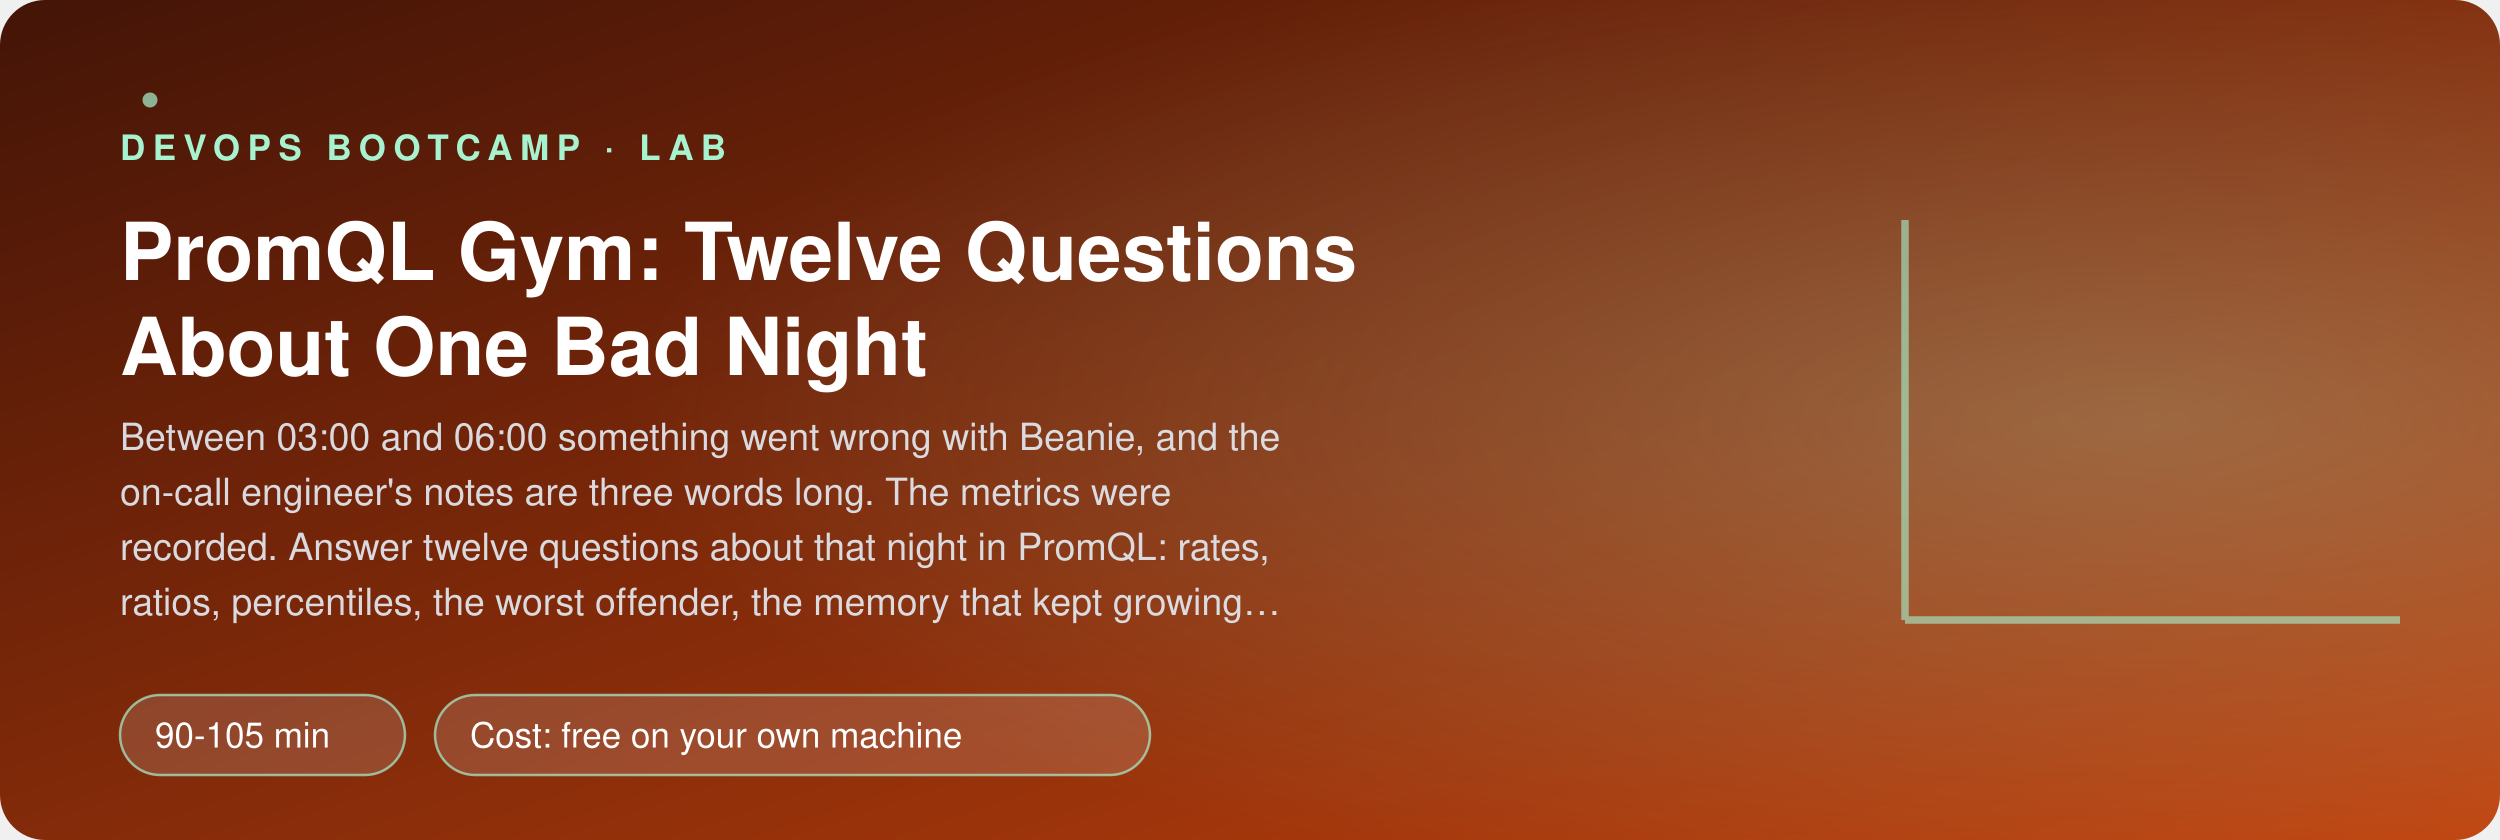
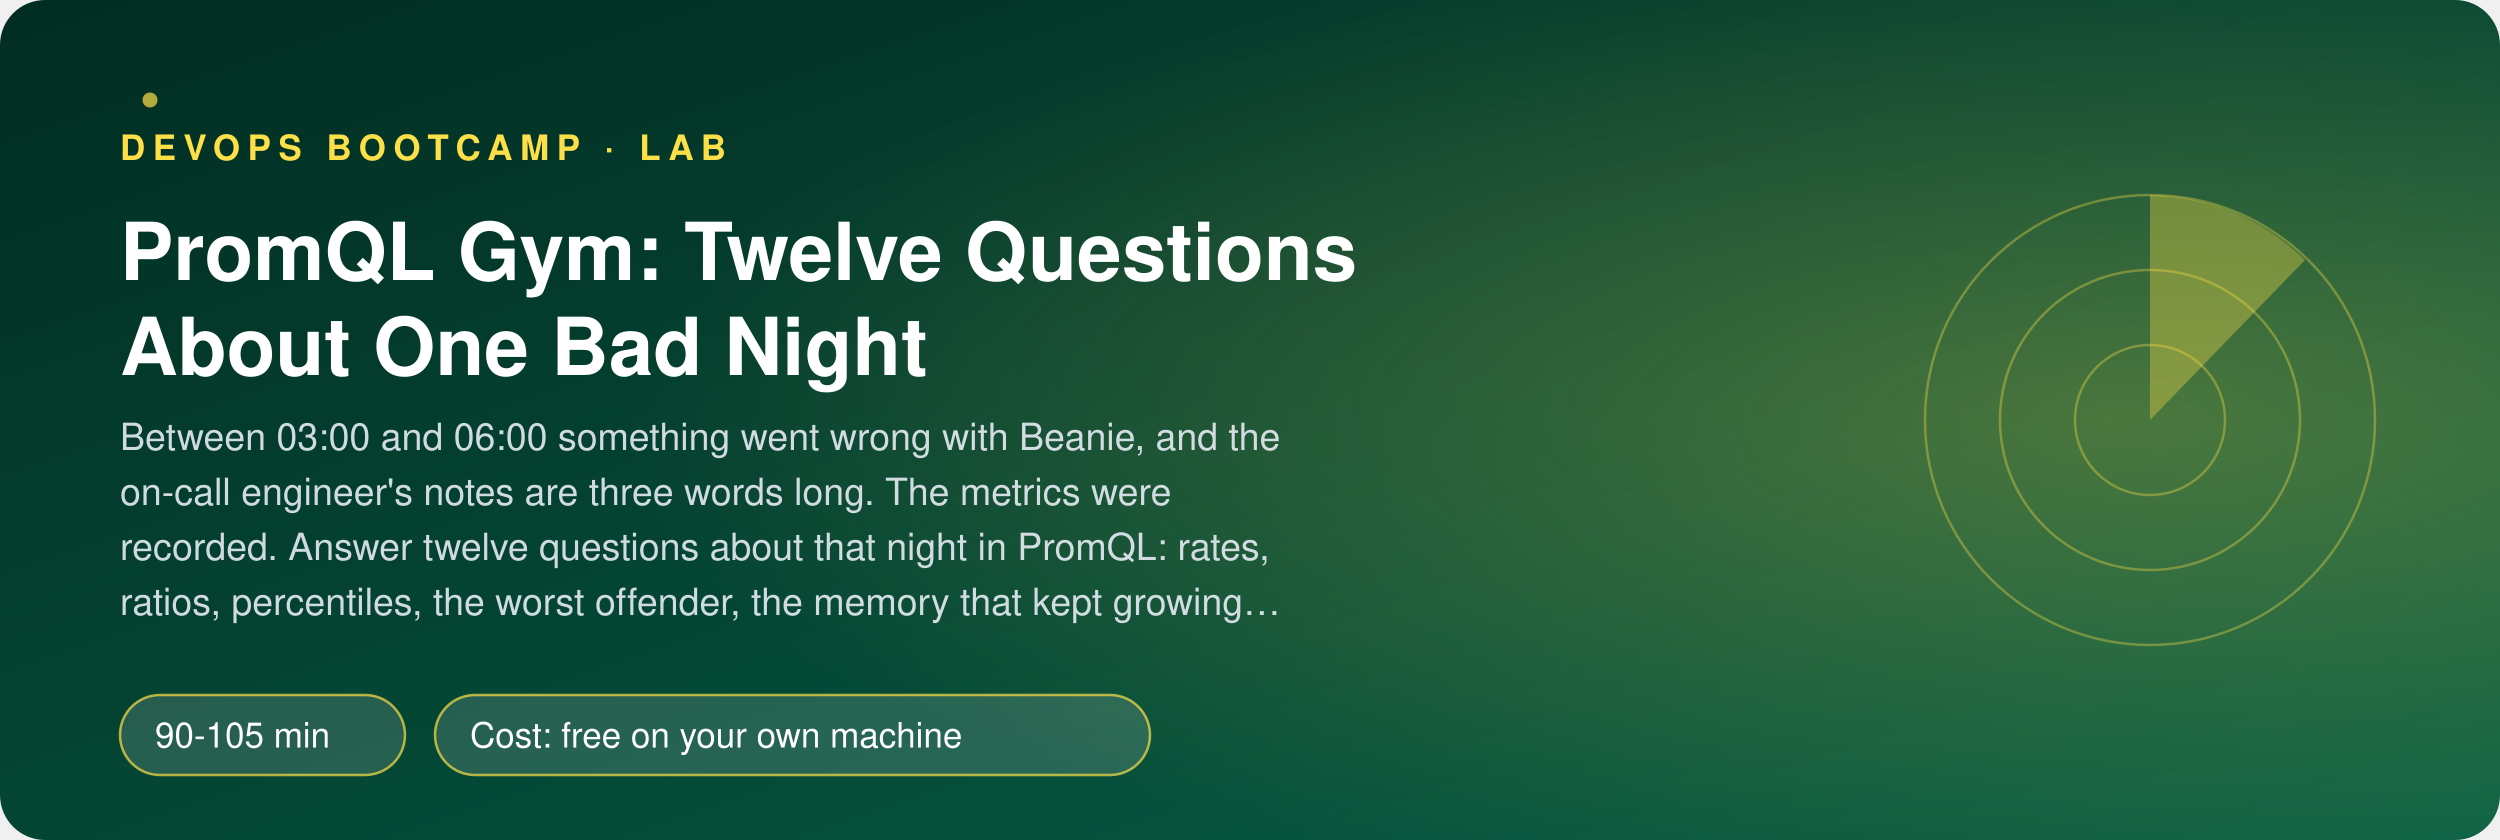
<svg xmlns="http://www.w3.org/2000/svg" width="1000" height="336" viewBox="0 0 1000 336" role="img" aria-label="PromQL Gym: Twelve Questions About One Bad Night">
  <defs>
    <linearGradient id="bg" x1="0" y1="0" x2="1" y2="1">
-       <stop offset="0" stop-color="#431407" />
-       <stop offset="1" stop-color="#c2410c" />
+       <stop offset="0" stop-color="#022c22" />
+       <stop offset="1" stop-color="#065f46" />
    </linearGradient>
    <radialGradient id="glow" cx=".85" cy=".5" r=".6">
-       <stop offset="0" stop-color="#a7f3d0" stop-opacity=".28" />
-       <stop offset="1" stop-color="#a7f3d0" stop-opacity="0" />
+       <stop offset="0" stop-color="#fde047" stop-opacity=".28" />
+       <stop offset="1" stop-color="#fde047" stop-opacity="0" />
    </radialGradient>
  </defs>
  <rect width="1000" height="336" rx="18" fill="url(#bg)" />
  <rect width="1000" height="336" rx="18" fill="url(#glow)" />
-   <circle cx="60" cy="40" r="3" fill="#a7f3d0" opacity=".7">
+   <circle cx="60" cy="40" r="3" fill="#fde047" opacity=".7">
    <animate attributeName="opacity" values=".2;.9;.2" dur="3s" repeatCount="indefinite" />
  </circle>
-   <text x="48" y="64" font-size="14" letter-spacing="3" fill="#a7f3d0" font-family="Segoe UI,Helvetica,Arial,sans-serif" font-weight="700">DEVOPS BOOTCAMP · LAB</text>
+   <text x="48" y="64" font-size="14" letter-spacing="3" fill="#fde047" font-family="Segoe UI,Helvetica,Arial,sans-serif" font-weight="700">DEVOPS BOOTCAMP · LAB</text>
  <text x="48" y="112" font-size="32" font-weight="800" fill="#ffffff" font-family="Segoe UI,Helvetica,Arial,sans-serif">PromQL Gym: Twelve Questions</text>
  <text x="48" y="150" font-size="32" font-weight="800" fill="#ffffff" font-family="Segoe UI,Helvetica,Arial,sans-serif">About One Bad Night</text>
  <text x="48" y="180" font-size="15" fill="#e2e8f0" opacity=".92" font-family="Segoe UI,Helvetica,Arial,sans-serif">Between 03:00 and 06:00 something went wrong with Beanie, and the</text>
  <text x="48" y="202" font-size="15" fill="#e2e8f0" opacity=".92" font-family="Segoe UI,Helvetica,Arial,sans-serif">on-call engineer's notes are three words long. The metrics were</text>
  <text x="48" y="224" font-size="15" fill="#e2e8f0" opacity=".92" font-family="Segoe UI,Helvetica,Arial,sans-serif">recorded. Answer twelve questions about that night in PromQL: rates,</text>
  <text x="48" y="246" font-size="15" fill="#e2e8f0" opacity=".92" font-family="Segoe UI,Helvetica,Arial,sans-serif">ratios, percentiles, the worst offender, the memory that kept growing…</text>
-   <rect x="48" y="278" width="114" height="32" rx="16" fill="#ffffff" fill-opacity=".14" stroke="#a7f3d0" stroke-opacity=".7" />
+   <rect x="48" y="278" width="114" height="32" rx="16" fill="#ffffff" fill-opacity=".14" stroke="#fde047" stroke-opacity=".7" />
  <text x="62" y="299" font-size="14" fill="#ffffff" font-family="Segoe UI,Helvetica,Arial,sans-serif">90-105 min</text>
-   <rect x="174" y="278" width="286" height="32" rx="16" fill="#ffffff" fill-opacity=".14" stroke="#a7f3d0" stroke-opacity=".7" />
+   <rect x="174" y="278" width="286" height="32" rx="16" fill="#ffffff" fill-opacity=".14" stroke="#fde047" stroke-opacity=".7" />
  <text x="188" y="299" font-size="14" fill="#ffffff" font-family="Segoe UI,Helvetica,Arial,sans-serif">Cost: free on your own machine</text>
  <g transform="translate(750,68)">
-     <path d="M12 180 H210 M12 180 V20" stroke="#a7f3d0" stroke-opacity=".6" stroke-width="3" fill="none" />
-     <rect x="30" y="180" width="24" height="0" rx="4" fill="#a7f3d0" opacity=".9">
-       <animate attributeName="height" values="0;50;50;0" keyTimes="0;.4;.85;1" dur="5s" begin="-2.20s" repeatCount="indefinite" />
-       <animate attributeName="y" values="180;130;130;180" keyTimes="0;.4;.85;1" dur="5s" begin="-2.20s" repeatCount="indefinite" />
-     </rect>
-     <rect x="66" y="180" width="24" height="0" rx="4" fill="#a7f3d0" opacity=".9">
-       <animate attributeName="height" values="0;80;80;0" keyTimes="0;.4;.85;1" dur="5s" begin="-1.85s" repeatCount="indefinite" />
-       <animate attributeName="y" values="180;100;100;180" keyTimes="0;.4;.85;1" dur="5s" begin="-1.85s" repeatCount="indefinite" />
-     </rect>
-     <rect x="102" y="180" width="24" height="0" rx="4" fill="#a7f3d0" opacity=".9">
-       <animate attributeName="height" values="0;70;70;0" keyTimes="0;.4;.85;1" dur="5s" begin="-1.50s" repeatCount="indefinite" />
-       <animate attributeName="y" values="180;110;110;180" keyTimes="0;.4;.85;1" dur="5s" begin="-1.50s" repeatCount="indefinite" />
-     </rect>
-     <rect x="138" y="180" width="24" height="0" rx="4" fill="#a7f3d0" opacity=".9">
-       <animate attributeName="height" values="0;110;110;0" keyTimes="0;.4;.85;1" dur="5s" begin="-1.15s" repeatCount="indefinite" />
-       <animate attributeName="y" values="180;70;70;180" keyTimes="0;.4;.85;1" dur="5s" begin="-1.15s" repeatCount="indefinite" />
-     </rect>
-     <rect x="174" y="180" width="24" height="0" rx="4" fill="#a7f3d0" opacity=".9">
-       <animate attributeName="height" values="0;140;140;0" keyTimes="0;.4;.85;1" dur="5s" begin="-0.80s" repeatCount="indefinite" />
-       <animate attributeName="y" values="180;40;40;180" keyTimes="0;.4;.85;1" dur="5s" begin="-0.80s" repeatCount="indefinite" />
-     </rect>
+     <circle cx="110" cy="100" r="30" fill="none" stroke="#fde047" stroke-opacity=".35" />
+     <circle cx="110" cy="100" r="60" fill="none" stroke="#fde047" stroke-opacity=".35" />
+     <circle cx="110" cy="100" r="90" fill="none" stroke="#fde047" stroke-opacity=".35" />
+     <path d="M110 100 L110 10 A90 90 0 0 1 172 36 Z" fill="#fde047" opacity=".35">
+       <animateTransform attributeName="transform" type="rotate" from="0 110 100" to="360 110 100" dur="4s" repeatCount="indefinite" />
+     </path>
+     <circle cx="150" cy="60" r="5" fill="#fde047" opacity="0">
+       <animate attributeName="opacity" values="0;1;0" dur="4s" begin="0.0s" repeatCount="indefinite" />
+     </circle>
+     <circle cx="70" cy="120" r="5" fill="#fde047" opacity="0">
+       <animate attributeName="opacity" values="0;1;0" dur="4s" begin="1.3s" repeatCount="indefinite" />
+     </circle>
+     <circle cx="140" cy="140" r="5" fill="#fde047" opacity="0">
+       <animate attributeName="opacity" values="0;1;0" dur="4s" begin="2.6s" repeatCount="indefinite" />
+     </circle>
  </g>
</svg>
